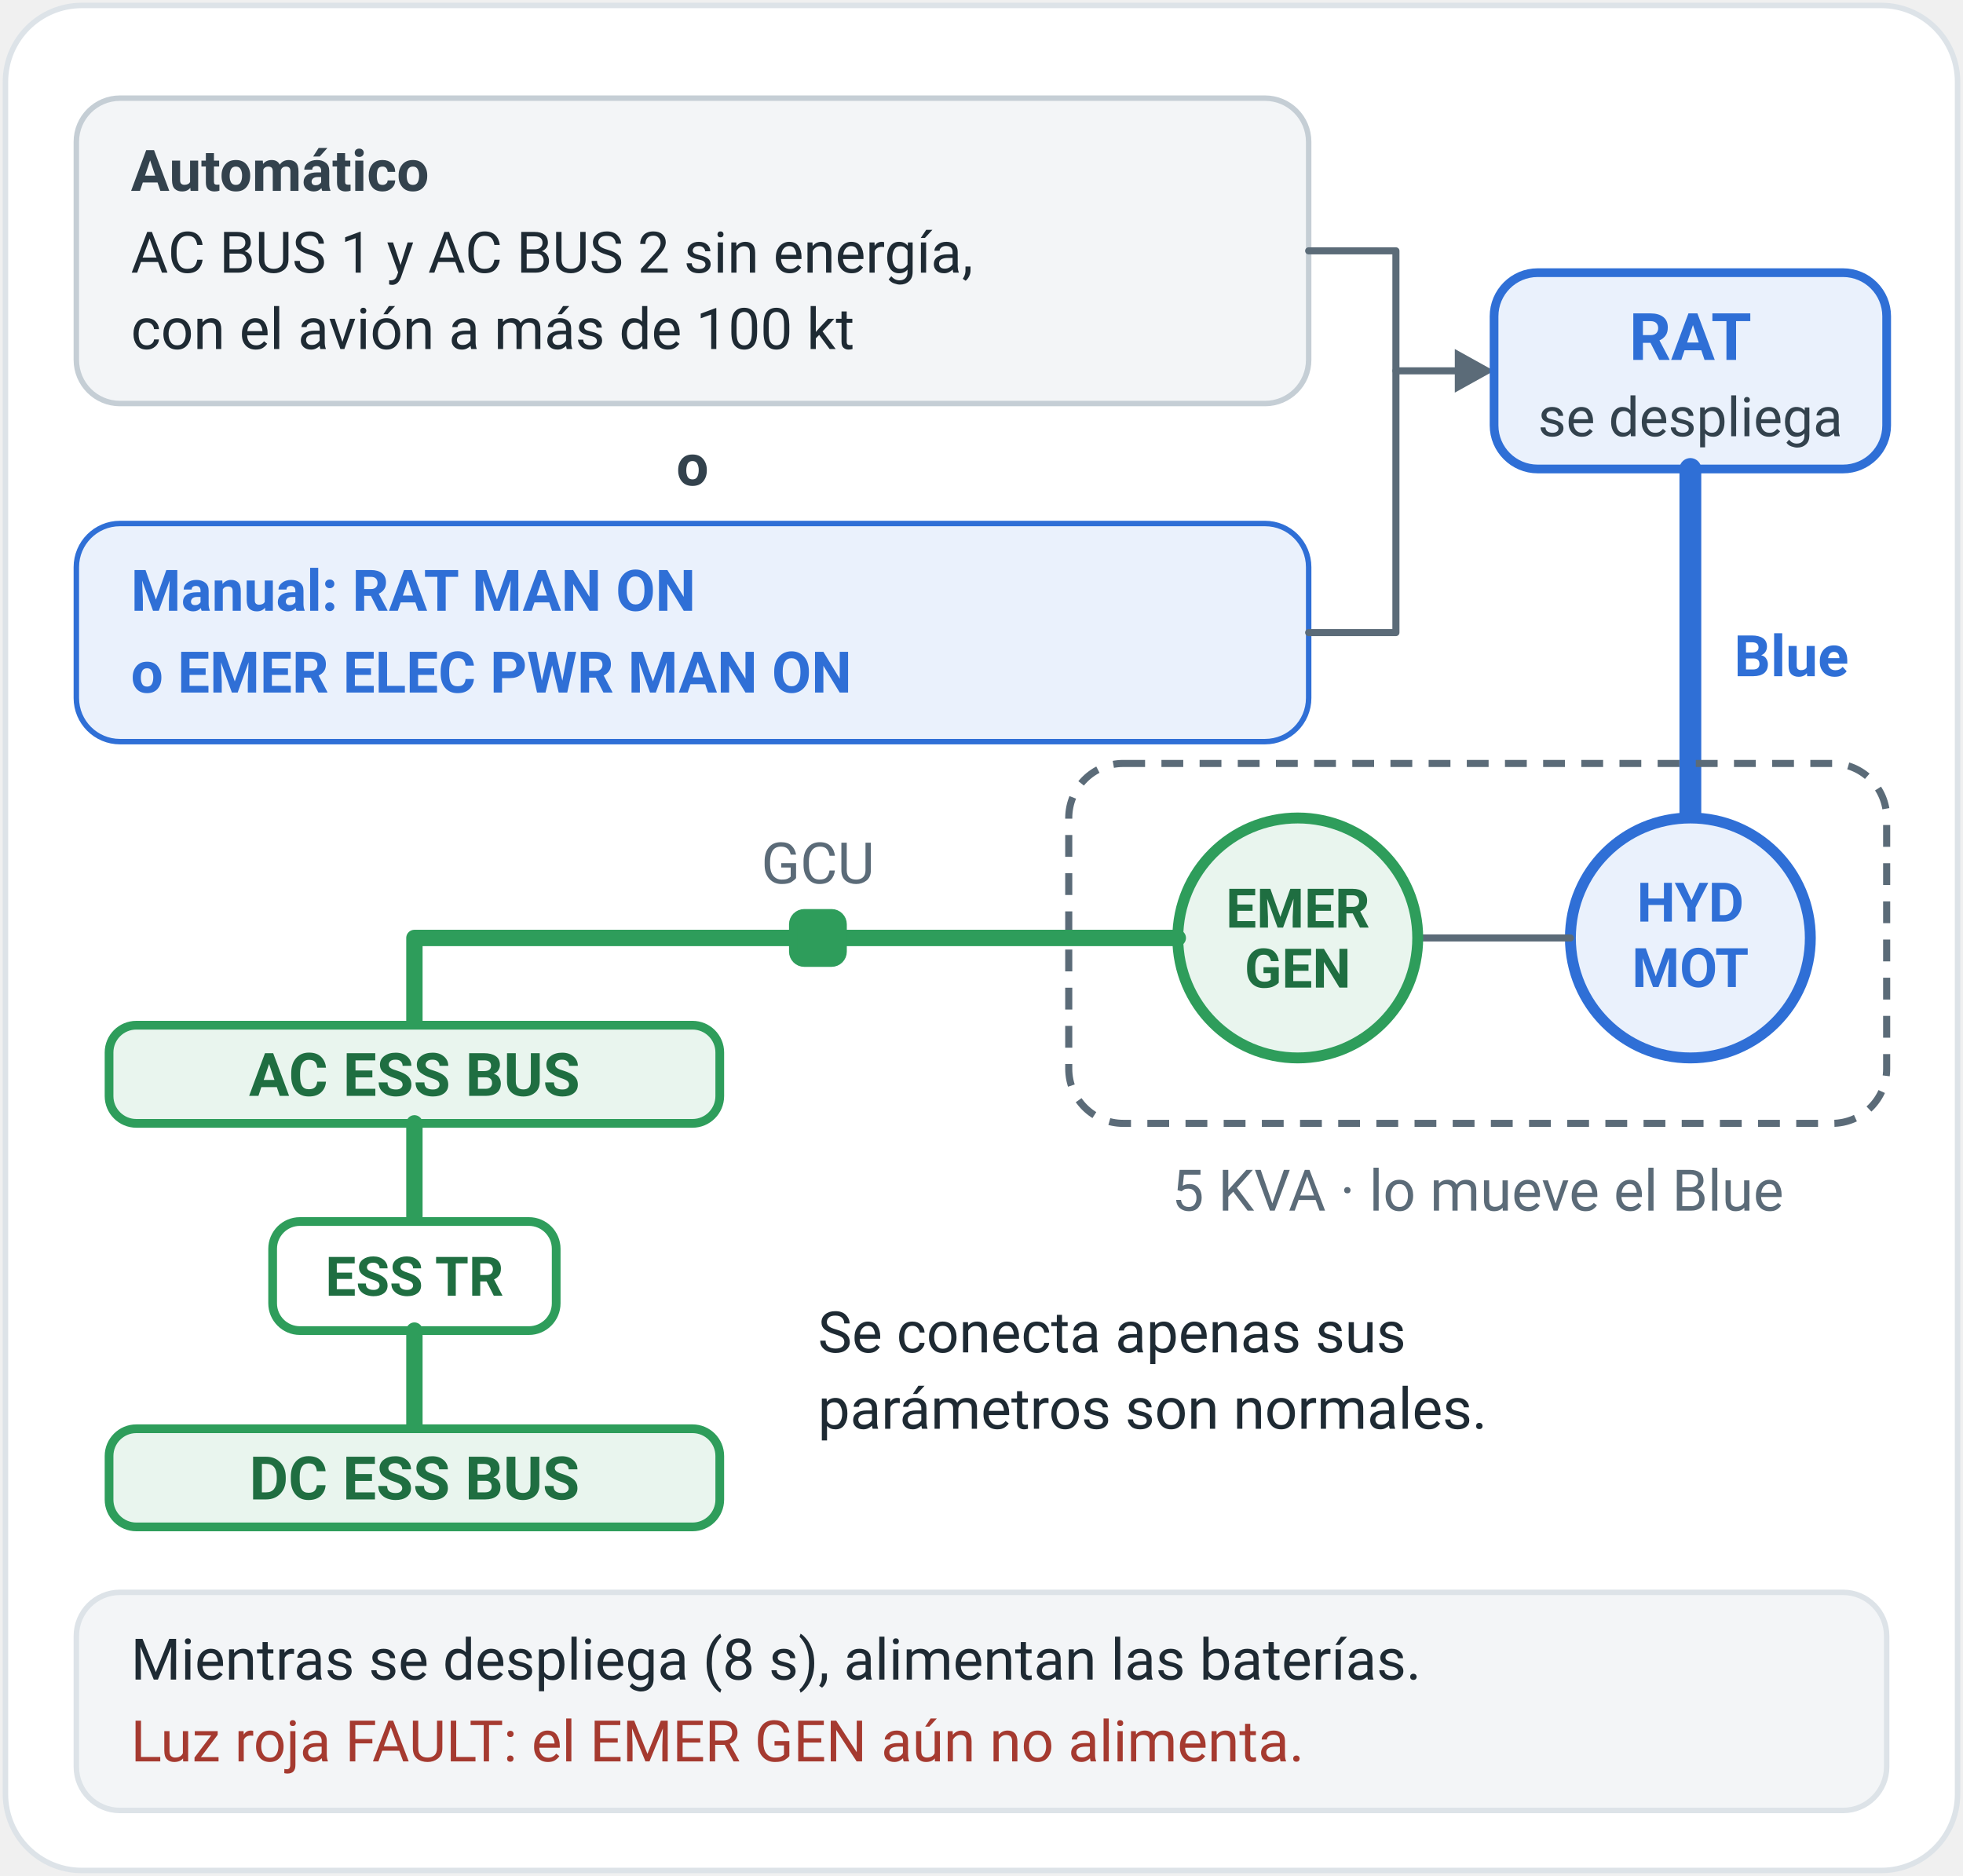
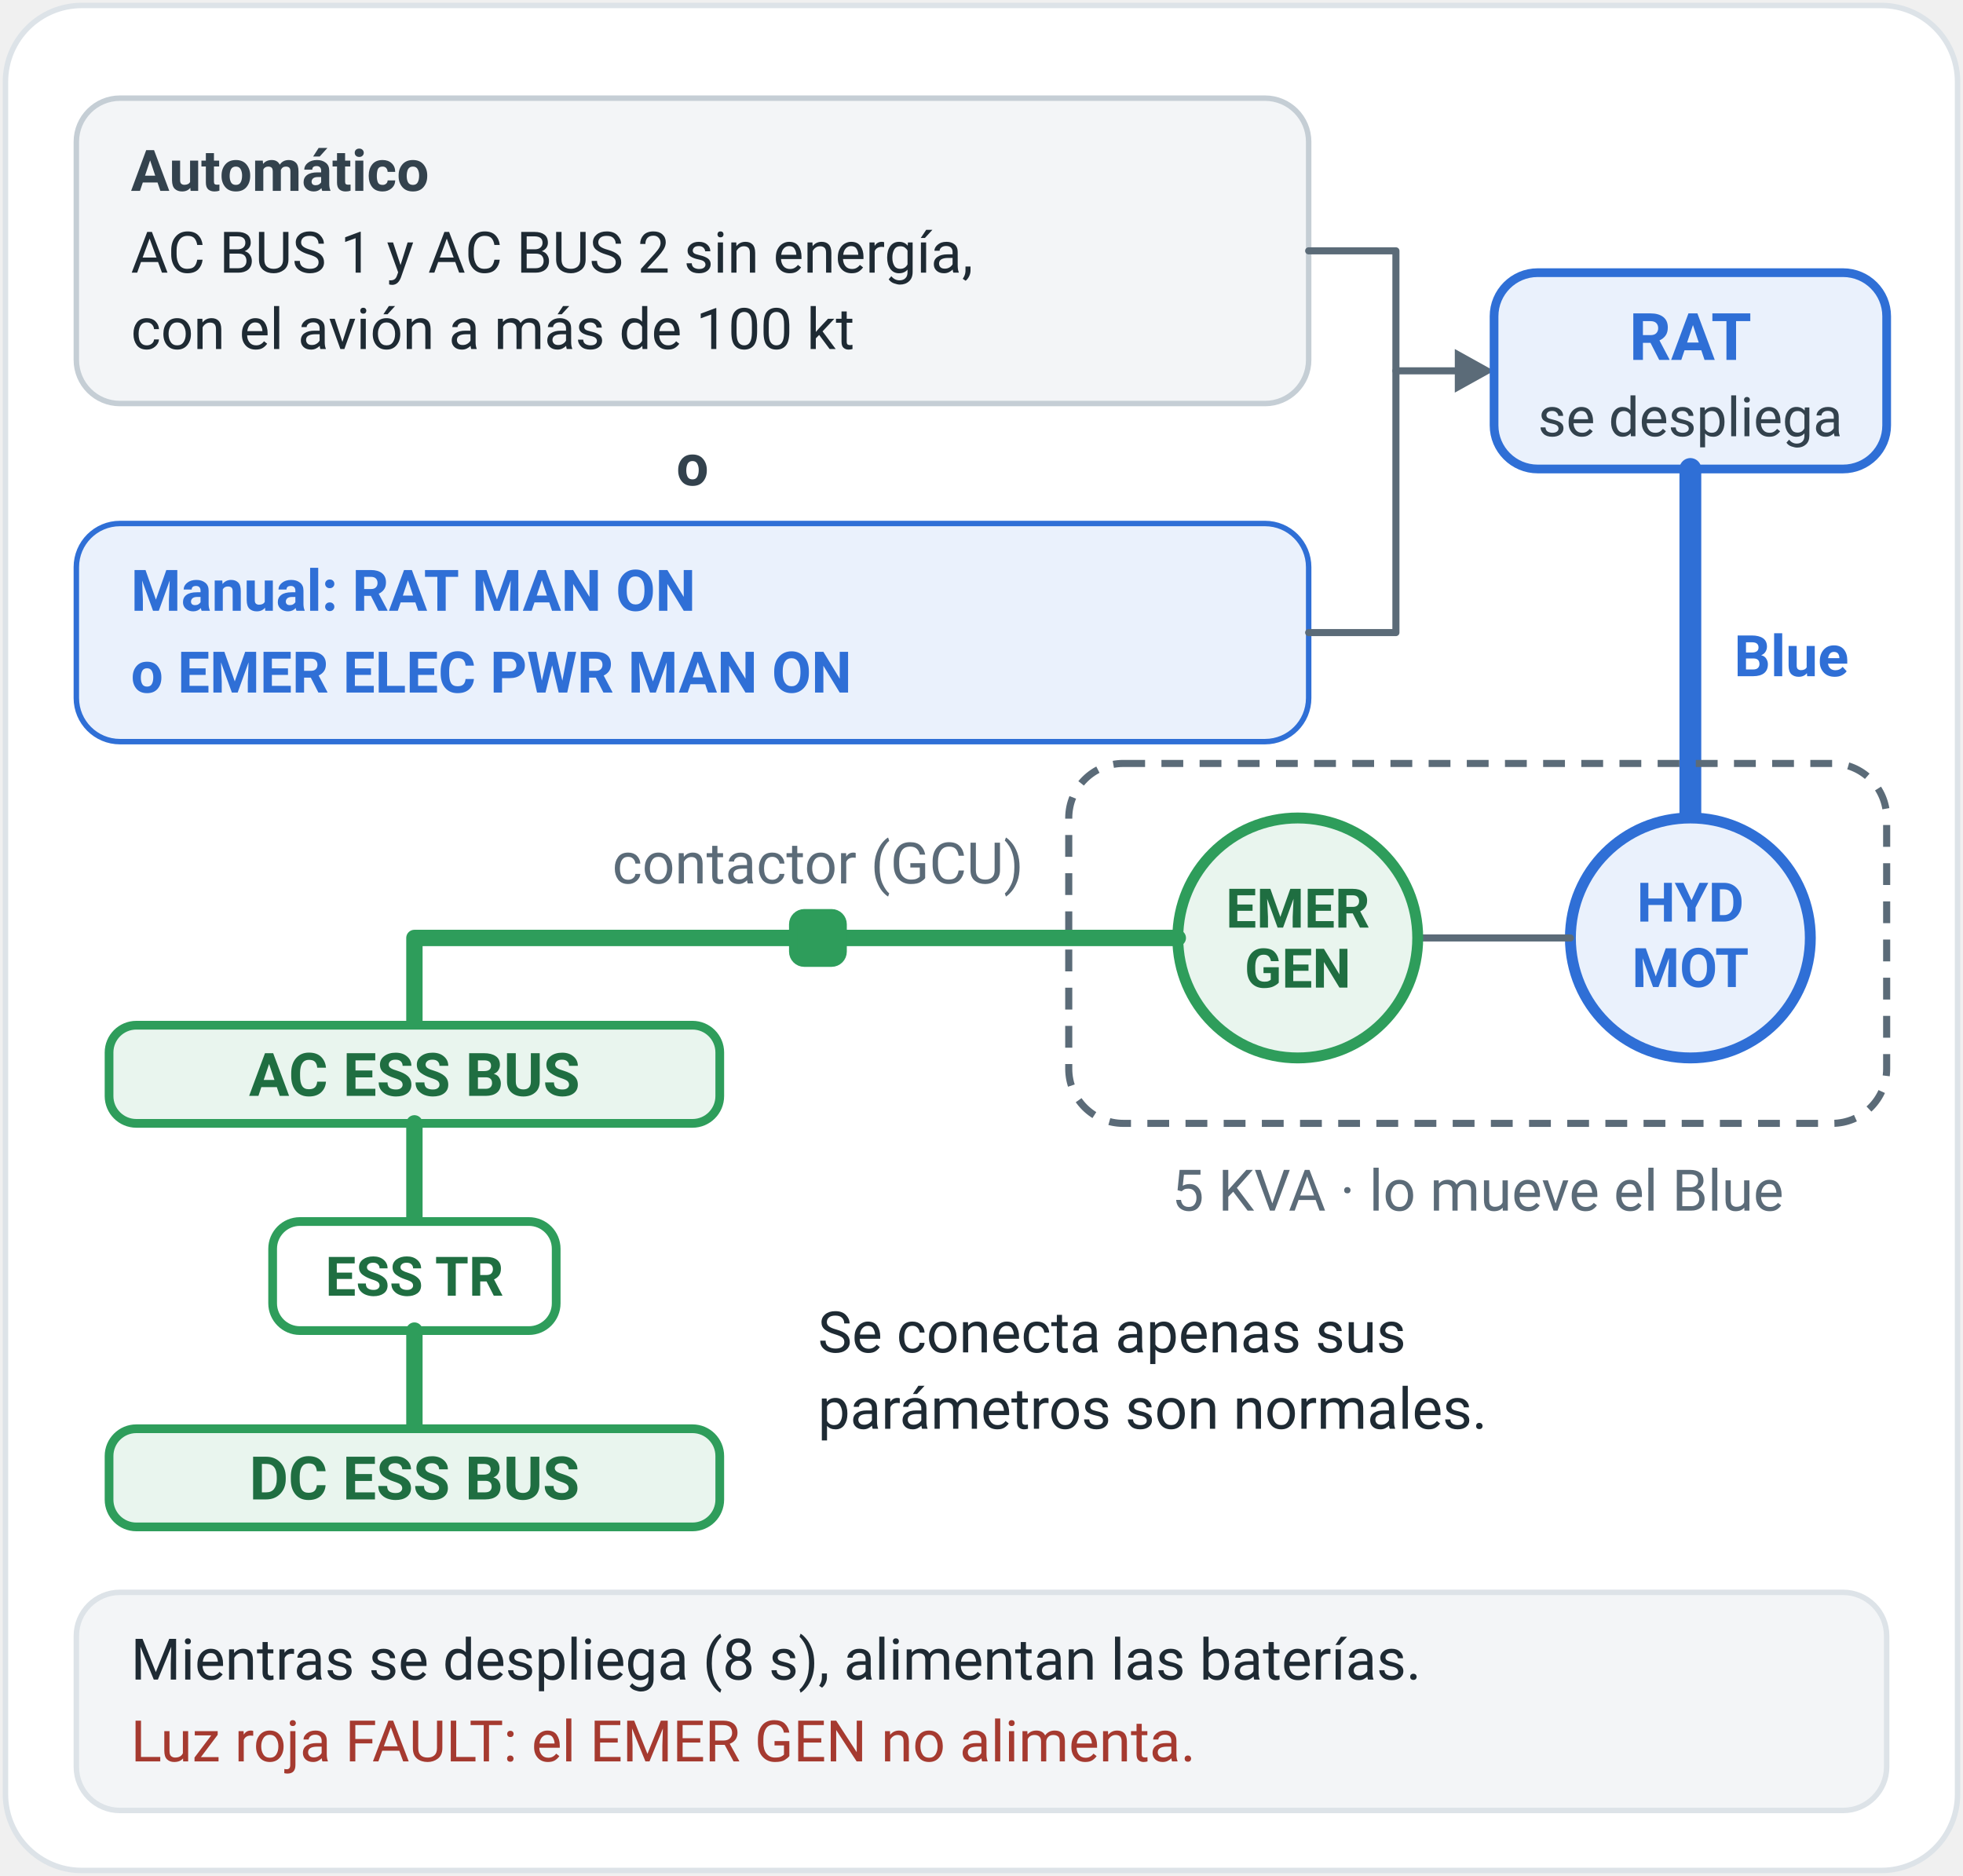
<svg xmlns="http://www.w3.org/2000/svg" viewBox="0 0 360 344" font-family="system-ui, -apple-system, 'Segoe UI', Roboto, sans-serif" role="img" aria-labelledby="t d">
  <rect x="1" y="1" width="358" height="342" rx="14" fill="#FFFFFF" stroke="#DDE3E8" />
  <rect x="14" y="18" width="226" height="56" rx="8" fill="#F3F5F7" stroke="#C5CED5" />
  <text x="24" y="35" font-size="10.5" font-weight="700" fill="#33424D">Automático</text>
  <text x="24" y="50" font-size="10.5" fill="#1E2A33">AC BUS 1 y AC BUS 2 sin energía,</text>
  <text x="24" y="64" font-size="10.5" fill="#1E2A33">con el avión a más de 100 kt</text>
  <text x="127" y="89" text-anchor="middle" font-size="10.5" font-weight="700" fill="#33424D">o</text>
  <rect x="14" y="96" width="226" height="40" rx="8" fill="#EAF1FC" stroke="#2F6FD6" />
  <text x="24" y="112" font-size="10.5" font-weight="600" fill="#2F6FD6">Manual: RAT MAN ON</text>
  <text x="24" y="127" font-size="10.5" font-weight="600" fill="#2F6FD6">o EMER ELEC PWR MAN ON</text>
  <path d="M240 46 L256 46 L256 68 L268 68" fill="none" stroke="#5B6B78" stroke-width="1.3" stroke-linecap="round" stroke-linejoin="round" />
  <path d="M240 116 L256 116 L256 68" fill="none" stroke="#5B6B78" stroke-width="1.3" stroke-linecap="round" stroke-linejoin="round" />
  <path d="M274 68 L266.8 64 L266.8 72 Z" fill="#5B6B78" />
  <rect x="274" y="50" width="72" height="36" rx="8" fill="#EAF1FC" stroke="#2F6FD6" stroke-width="1.6" />
  <text x="310" y="66" text-anchor="middle" font-size="12" font-weight="700" fill="#2F6FD6">RAT</text>
  <text x="310" y="80" text-anchor="middle" font-size="10" fill="#33424D">se despliega</text>
  <path d="M310 86 L310 152" fill="none" stroke="#2F6FD6" stroke-width="4" stroke-linecap="round" stroke-linejoin="round" />
  <text x="318" y="124" font-size="10.5" font-weight="700" fill="#2F6FD6">Blue</text>
  <rect x="196" y="140" width="150" height="66" rx="10" fill="none" stroke="#5B6B78" stroke-width="1.3" stroke-dasharray="4 3" />
  <circle cx="310" cy="172" r="22" fill="#EAF1FC" stroke="#2F6FD6" stroke-width="2" />
  <text x="310" y="169" text-anchor="middle" font-size="10" font-weight="700" fill="#2F6FD6">HYD</text>
  <text x="310" y="181" text-anchor="middle" font-size="10" font-weight="700" fill="#2F6FD6">MOT</text>
  <path d="M288 172 L260 172" fill="none" stroke="#5B6B78" stroke-width="1.3" stroke-linecap="round" stroke-linejoin="round" />
  <circle cx="238" cy="172" r="22" fill="#E9F5EE" stroke="#2E9D5B" stroke-width="2" />
  <text x="238" y="170.1" text-anchor="middle" font-size="10" font-weight="700" fill="#1F6E41">EMER</text>
  <text x="238" y="181.1" text-anchor="middle" font-size="10" font-weight="700" fill="#1F6E41">GEN</text>
  <text x="271" y="222" text-anchor="middle" font-size="10.5" fill="#5B6B78">5 KVA · lo mueve el Blue</text>
  <path d="M216 172 L76 172 L76 188" fill="none" stroke="#2E9D5B" stroke-width="3" stroke-linecap="round" stroke-linejoin="round" />
  <rect x="145.5" y="167.5" width="9" height="9" rx="2" fill="#2E9D5B" stroke="#2E9D5B" stroke-width="1.6" />
-   <text x="150" y="162" text-anchor="middle" font-size="10.5" fill="#5B6B78">GCU</text>
+   <text x="150" y="162" text-anchor="middle" font-size="10.5" fill="#5B6B78">contactor (GCU)</text>
  <rect x="20" y="188" width="112" height="18" rx="5" fill="#E9F5EE" stroke="#2E9D5B" stroke-width="1.6" />
  <text x="76" y="200.96" text-anchor="middle" font-size="11" font-weight="700" fill="#1F6E41">AC ESS BUS</text>
  <path d="M76 206 L76 224" fill="none" stroke="#2E9D5B" stroke-width="3" stroke-linecap="round" stroke-linejoin="round" />
  <rect x="50" y="224" width="52" height="20" rx="5" fill="#FFFFFF" stroke="#2E9D5B" stroke-width="1.6" />
  <text x="76" y="237.6" text-anchor="middle" font-size="10" font-weight="700" fill="#1F6E41">ESS TR</text>
  <path d="M76 244 L76 262" fill="none" stroke="#2E9D5B" stroke-width="3" stroke-linecap="round" stroke-linejoin="round" />
  <rect x="20" y="262" width="112" height="18" rx="5" fill="#E9F5EE" stroke="#2E9D5B" stroke-width="1.6" />
  <text x="76" y="274.96" text-anchor="middle" font-size="11" font-weight="700" fill="#1F6E41">DC ESS BUS</text>
  <text x="150" y="248" font-size="10.5" fill="#1E2A33">Se conecta apenas sus</text>
  <text x="150" y="262" font-size="10.5" fill="#1E2A33">parámetros son normales.</text>
  <rect x="14" y="292" width="332" height="40" rx="8" fill="#F3F5F7" stroke="#DDE3E8" />
  <text x="24" y="308" font-size="10.5" fill="#1E2A33">Mientras se despliega (8 s), alimentan las baterías.</text>
-   <text x="24" y="323" font-size="10.5" fill="#A53A30">Luz roja FAULT: el EMER GEN aún no alimenta.</text>
+   <text x="24" y="323" font-size="10.5" fill="#A53A30">Luz roja FAULT: el EMER GEN no alimenta.</text>
</svg>
